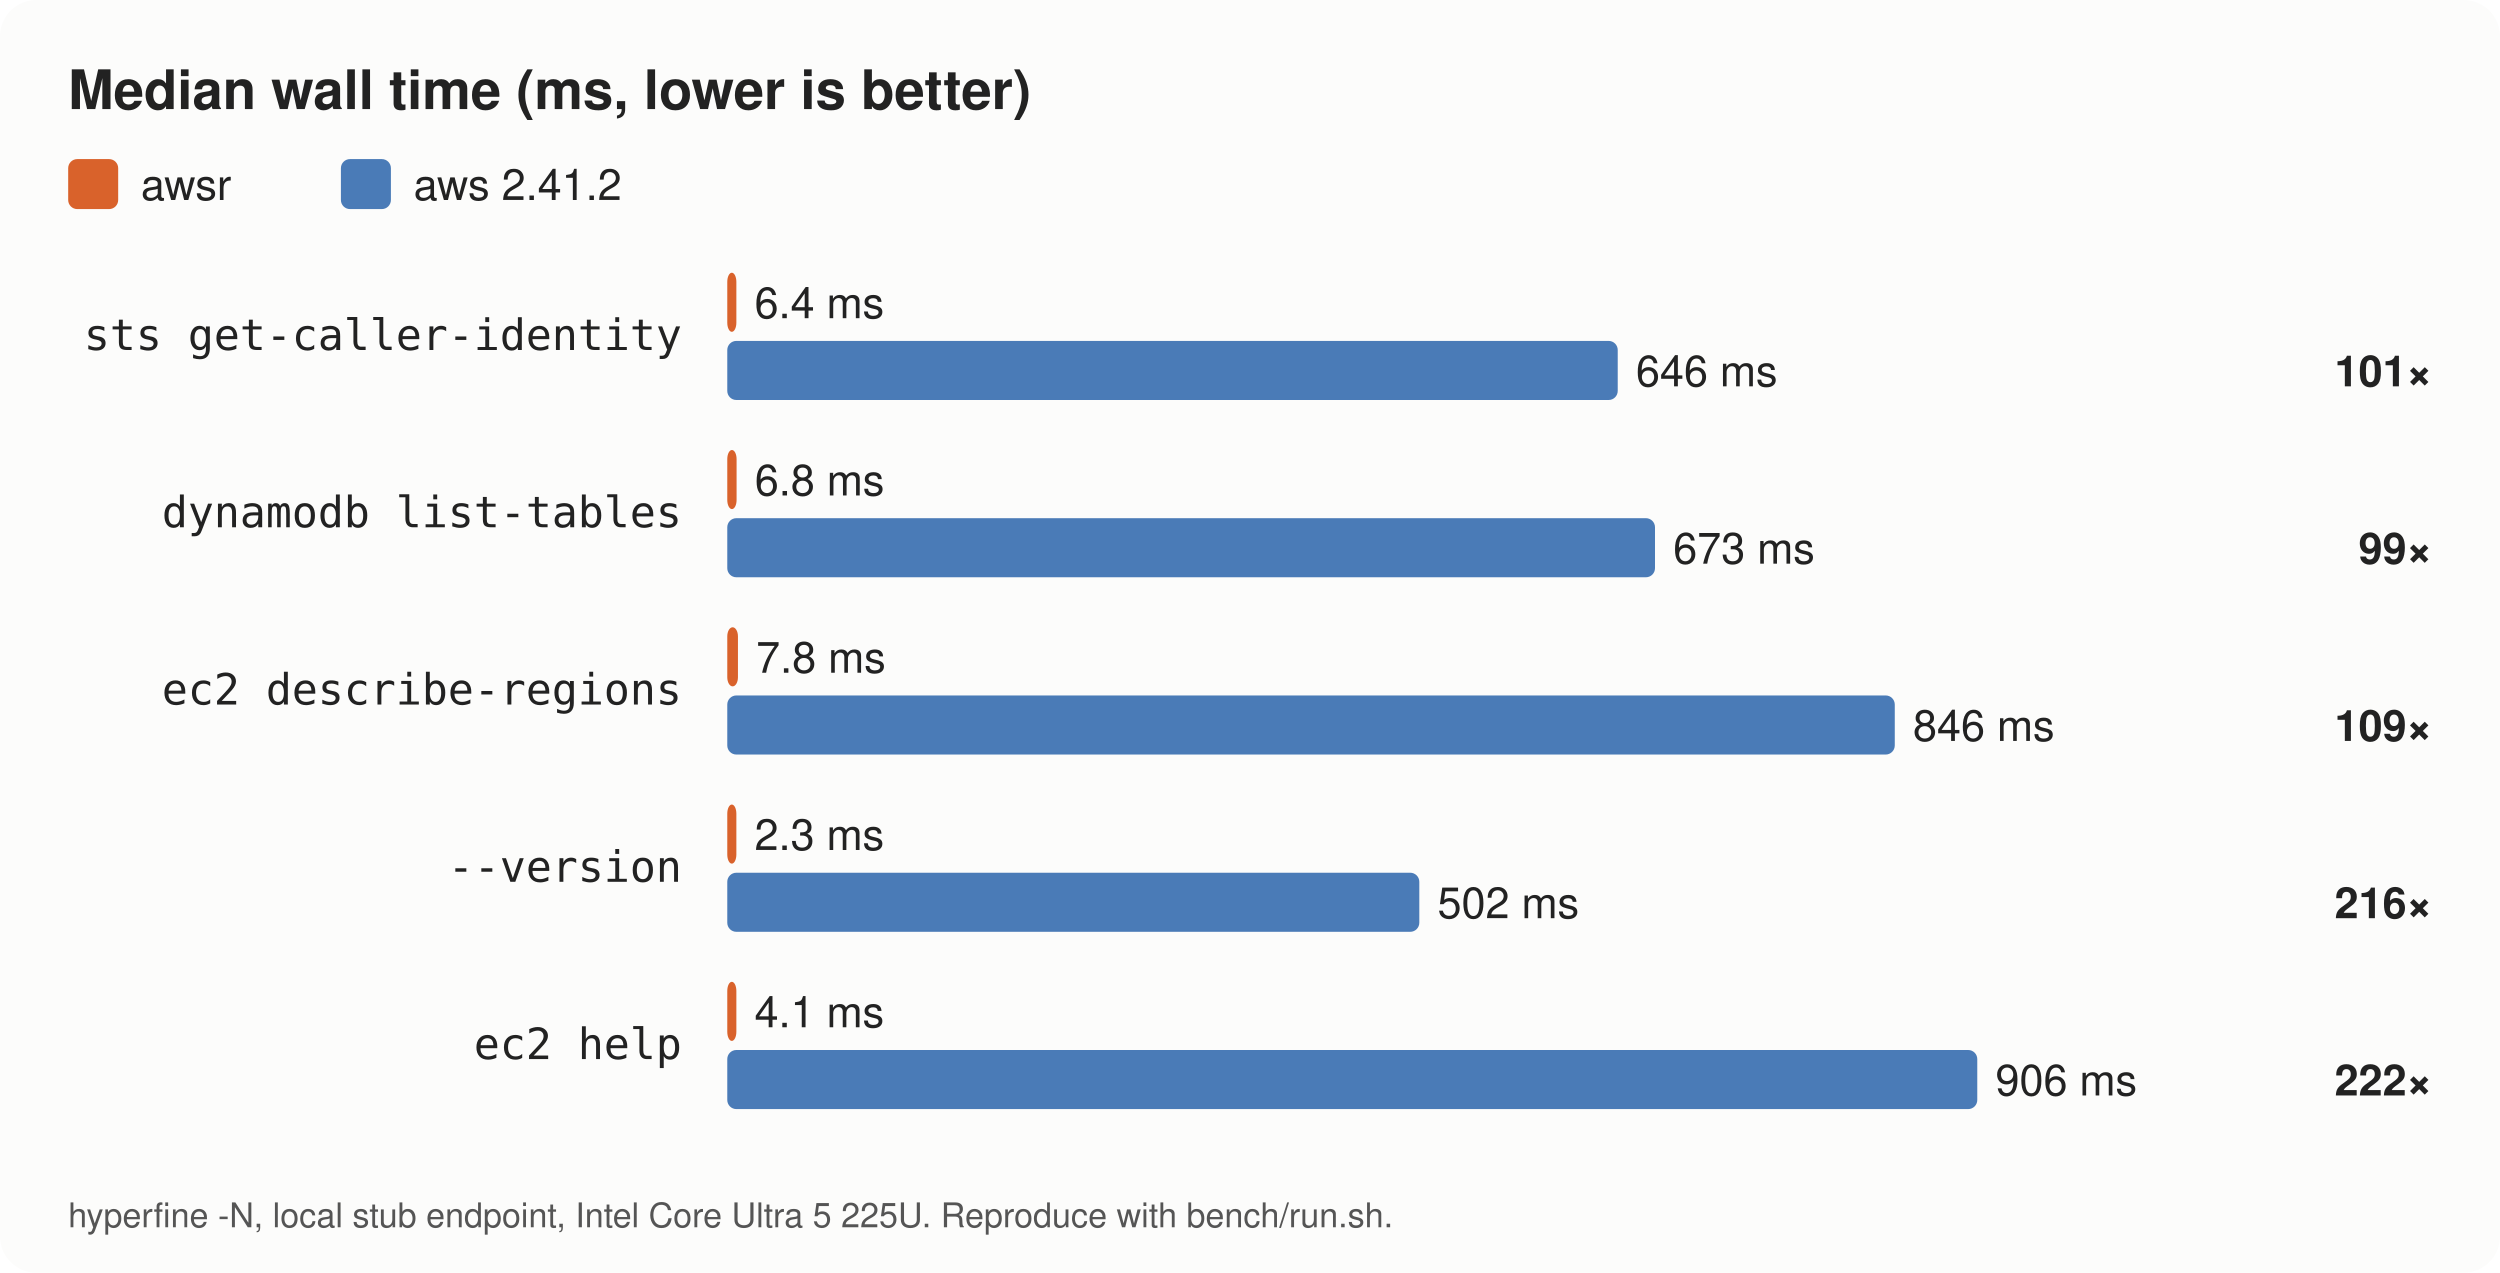
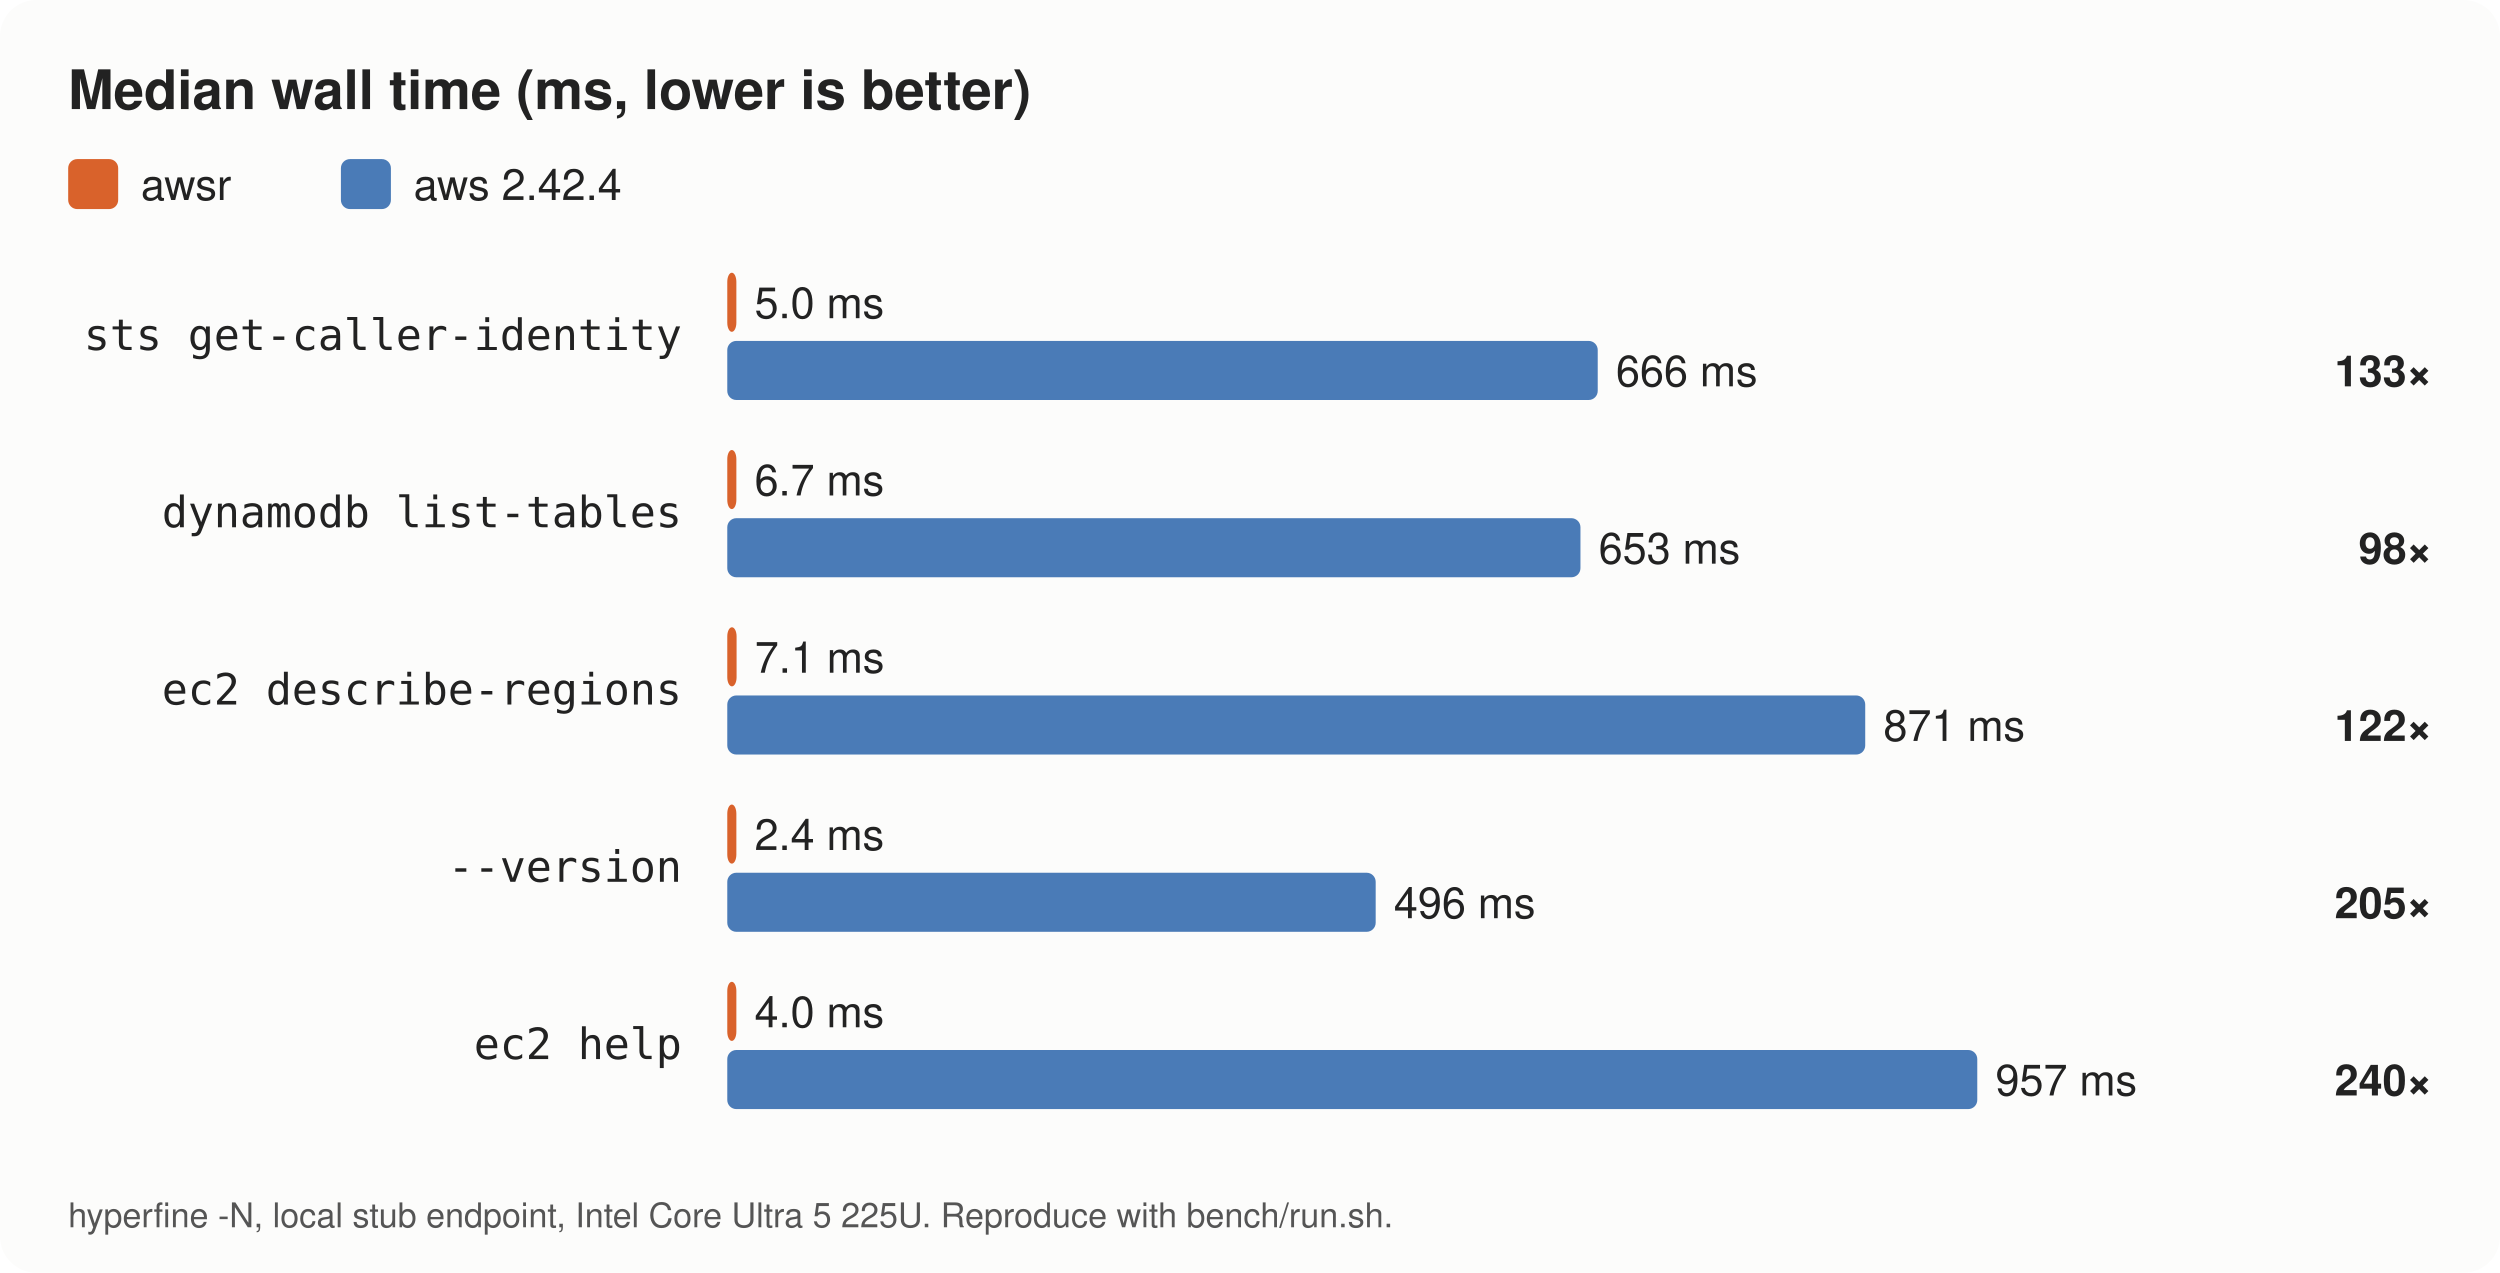
<svg xmlns="http://www.w3.org/2000/svg" width="1100" height="560" viewBox="0 0 1100 560" font-family="Helvetica, Arial, sans-serif">
  <rect width="1100" height="560" rx="16" fill="#fcfcfb" />
  <text x="30" y="48" font-size="24" font-weight="bold" fill="#222">Median wall time (ms, lower is better)</text>
  <rect x="30" y="70" width="22" height="22" rx="4" fill="#d9622b" />
  <text x="62" y="88" font-size="19" fill="#222">awsr</text>
  <rect x="150" y="70" width="22" height="22" rx="4" fill="#4a7bb7" />
-   <text x="182" y="88" font-size="19" fill="#222">aws 2.41.2</text>
+   <text x="182" y="88" font-size="19" fill="#222">aws 2.42.4</text>
  <text x="300" y="154" font-size="19" text-anchor="end" font-family="monospace" fill="#222">sts get-caller-identity</text>
  <rect x="320" y="120" width="4.0" height="26" rx="4" fill="#d9622b" />
-   <text x="332.0" y="140" font-size="19" fill="#222">6.4 ms</text>
-   <rect x="320" y="150" width="391.8" height="26" rx="4" fill="#4a7bb7" />
-   <text x="719.8" y="170" font-size="19" fill="#222">646 ms</text>
-   <text x="1070" y="170" font-size="19" font-weight="bold" text-anchor="end" fill="#222">101×</text>
+   <text x="332.0" y="140" font-size="19" fill="#222">5.0 ms</text>
+   <rect x="320" y="150" width="383.0" height="26" rx="4" fill="#4a7bb7" />
+   <text x="711.0" y="170" font-size="19" fill="#222">666 ms</text>
+   <text x="1070" y="170" font-size="19" font-weight="bold" text-anchor="end" fill="#222">133×</text>
  <text x="300" y="232" font-size="19" text-anchor="end" font-family="monospace" fill="#222">dynamodb list-tables</text>
-   <rect x="320" y="198" width="4.1" height="26" rx="4" fill="#d9622b" />
-   <text x="332.1" y="218" font-size="19" fill="#222">6.8 ms</text>
-   <rect x="320" y="228" width="408.2" height="26" rx="4" fill="#4a7bb7" />
-   <text x="736.2" y="248" font-size="19" fill="#222">673 ms</text>
-   <text x="1070" y="248" font-size="19" font-weight="bold" text-anchor="end" fill="#222">99×</text>
+   <rect x="320" y="198" width="4.0" height="26" rx="4" fill="#d9622b" />
+   <text x="332.0" y="218" font-size="19" fill="#222">6.7 ms</text>
+   <rect x="320" y="228" width="375.4" height="26" rx="4" fill="#4a7bb7" />
+   <text x="703.4" y="248" font-size="19" fill="#222">653 ms</text>
+   <text x="1070" y="248" font-size="19" font-weight="bold" text-anchor="end" fill="#222">98×</text>
  <text x="300" y="310" font-size="19" text-anchor="end" font-family="monospace" fill="#222">ec2 describe-regions</text>
-   <rect x="320" y="276" width="4.7" height="26" rx="4" fill="#d9622b" />
-   <text x="332.7" y="296" font-size="19" fill="#222">7.8 ms</text>
-   <rect x="320" y="306" width="513.7" height="26" rx="4" fill="#4a7bb7" />
-   <text x="841.7" y="326" font-size="19" fill="#222">846 ms</text>
-   <text x="1070" y="326" font-size="19" font-weight="bold" text-anchor="end" fill="#222">109×</text>
+   <rect x="320" y="276" width="4.1" height="26" rx="4" fill="#d9622b" />
+   <text x="332.1" y="296" font-size="19" fill="#222">7.1 ms</text>
+   <rect x="320" y="306" width="500.7" height="26" rx="4" fill="#4a7bb7" />
+   <text x="828.7" y="326" font-size="19" fill="#222">871 ms</text>
+   <text x="1070" y="326" font-size="19" font-weight="bold" text-anchor="end" fill="#222">122×</text>
  <text x="300" y="388" font-size="19" text-anchor="end" font-family="monospace" fill="#222">--version</text>
  <rect x="320" y="354" width="4.0" height="26" rx="4" fill="#d9622b" />
-   <text x="332.0" y="374" font-size="19" fill="#222">2.3 ms</text>
-   <rect x="320" y="384" width="304.5" height="26" rx="4" fill="#4a7bb7" />
-   <text x="632.5" y="404" font-size="19" fill="#222">502 ms</text>
-   <text x="1070" y="404" font-size="19" font-weight="bold" text-anchor="end" fill="#222">216×</text>
+   <text x="332.0" y="374" font-size="19" fill="#222">2.4 ms</text>
+   <rect x="320" y="384" width="285.3" height="26" rx="4" fill="#4a7bb7" />
+   <text x="613.3" y="404" font-size="19" fill="#222">496 ms</text>
+   <text x="1070" y="404" font-size="19" font-weight="bold" text-anchor="end" fill="#222">205×</text>
  <text x="300" y="466" font-size="19" text-anchor="end" font-family="monospace" fill="#222">ec2 help</text>
  <rect x="320" y="432" width="4.0" height="26" rx="4" fill="#d9622b" />
-   <text x="332.0" y="452" font-size="19" fill="#222">4.1 ms</text>
+   <text x="332.0" y="452" font-size="19" fill="#222">4.0 ms</text>
  <rect x="320" y="462" width="550.0" height="26" rx="4" fill="#4a7bb7" />
-   <text x="878.0" y="482" font-size="19" fill="#222">906 ms</text>
-   <text x="1070" y="482" font-size="19" font-weight="bold" text-anchor="end" fill="#222">222×</text>
+   <text x="878.0" y="482" font-size="19" fill="#222">957 ms</text>
+   <text x="1070" y="482" font-size="19" font-weight="bold" text-anchor="end" fill="#222">240×</text>
  <text x="30" y="540" font-size="15" fill="#555">hyperfine -N, local stub endpoint, Intel Core Ultra 5 225U. Reproduce with bench/run.sh.</text>
</svg>
